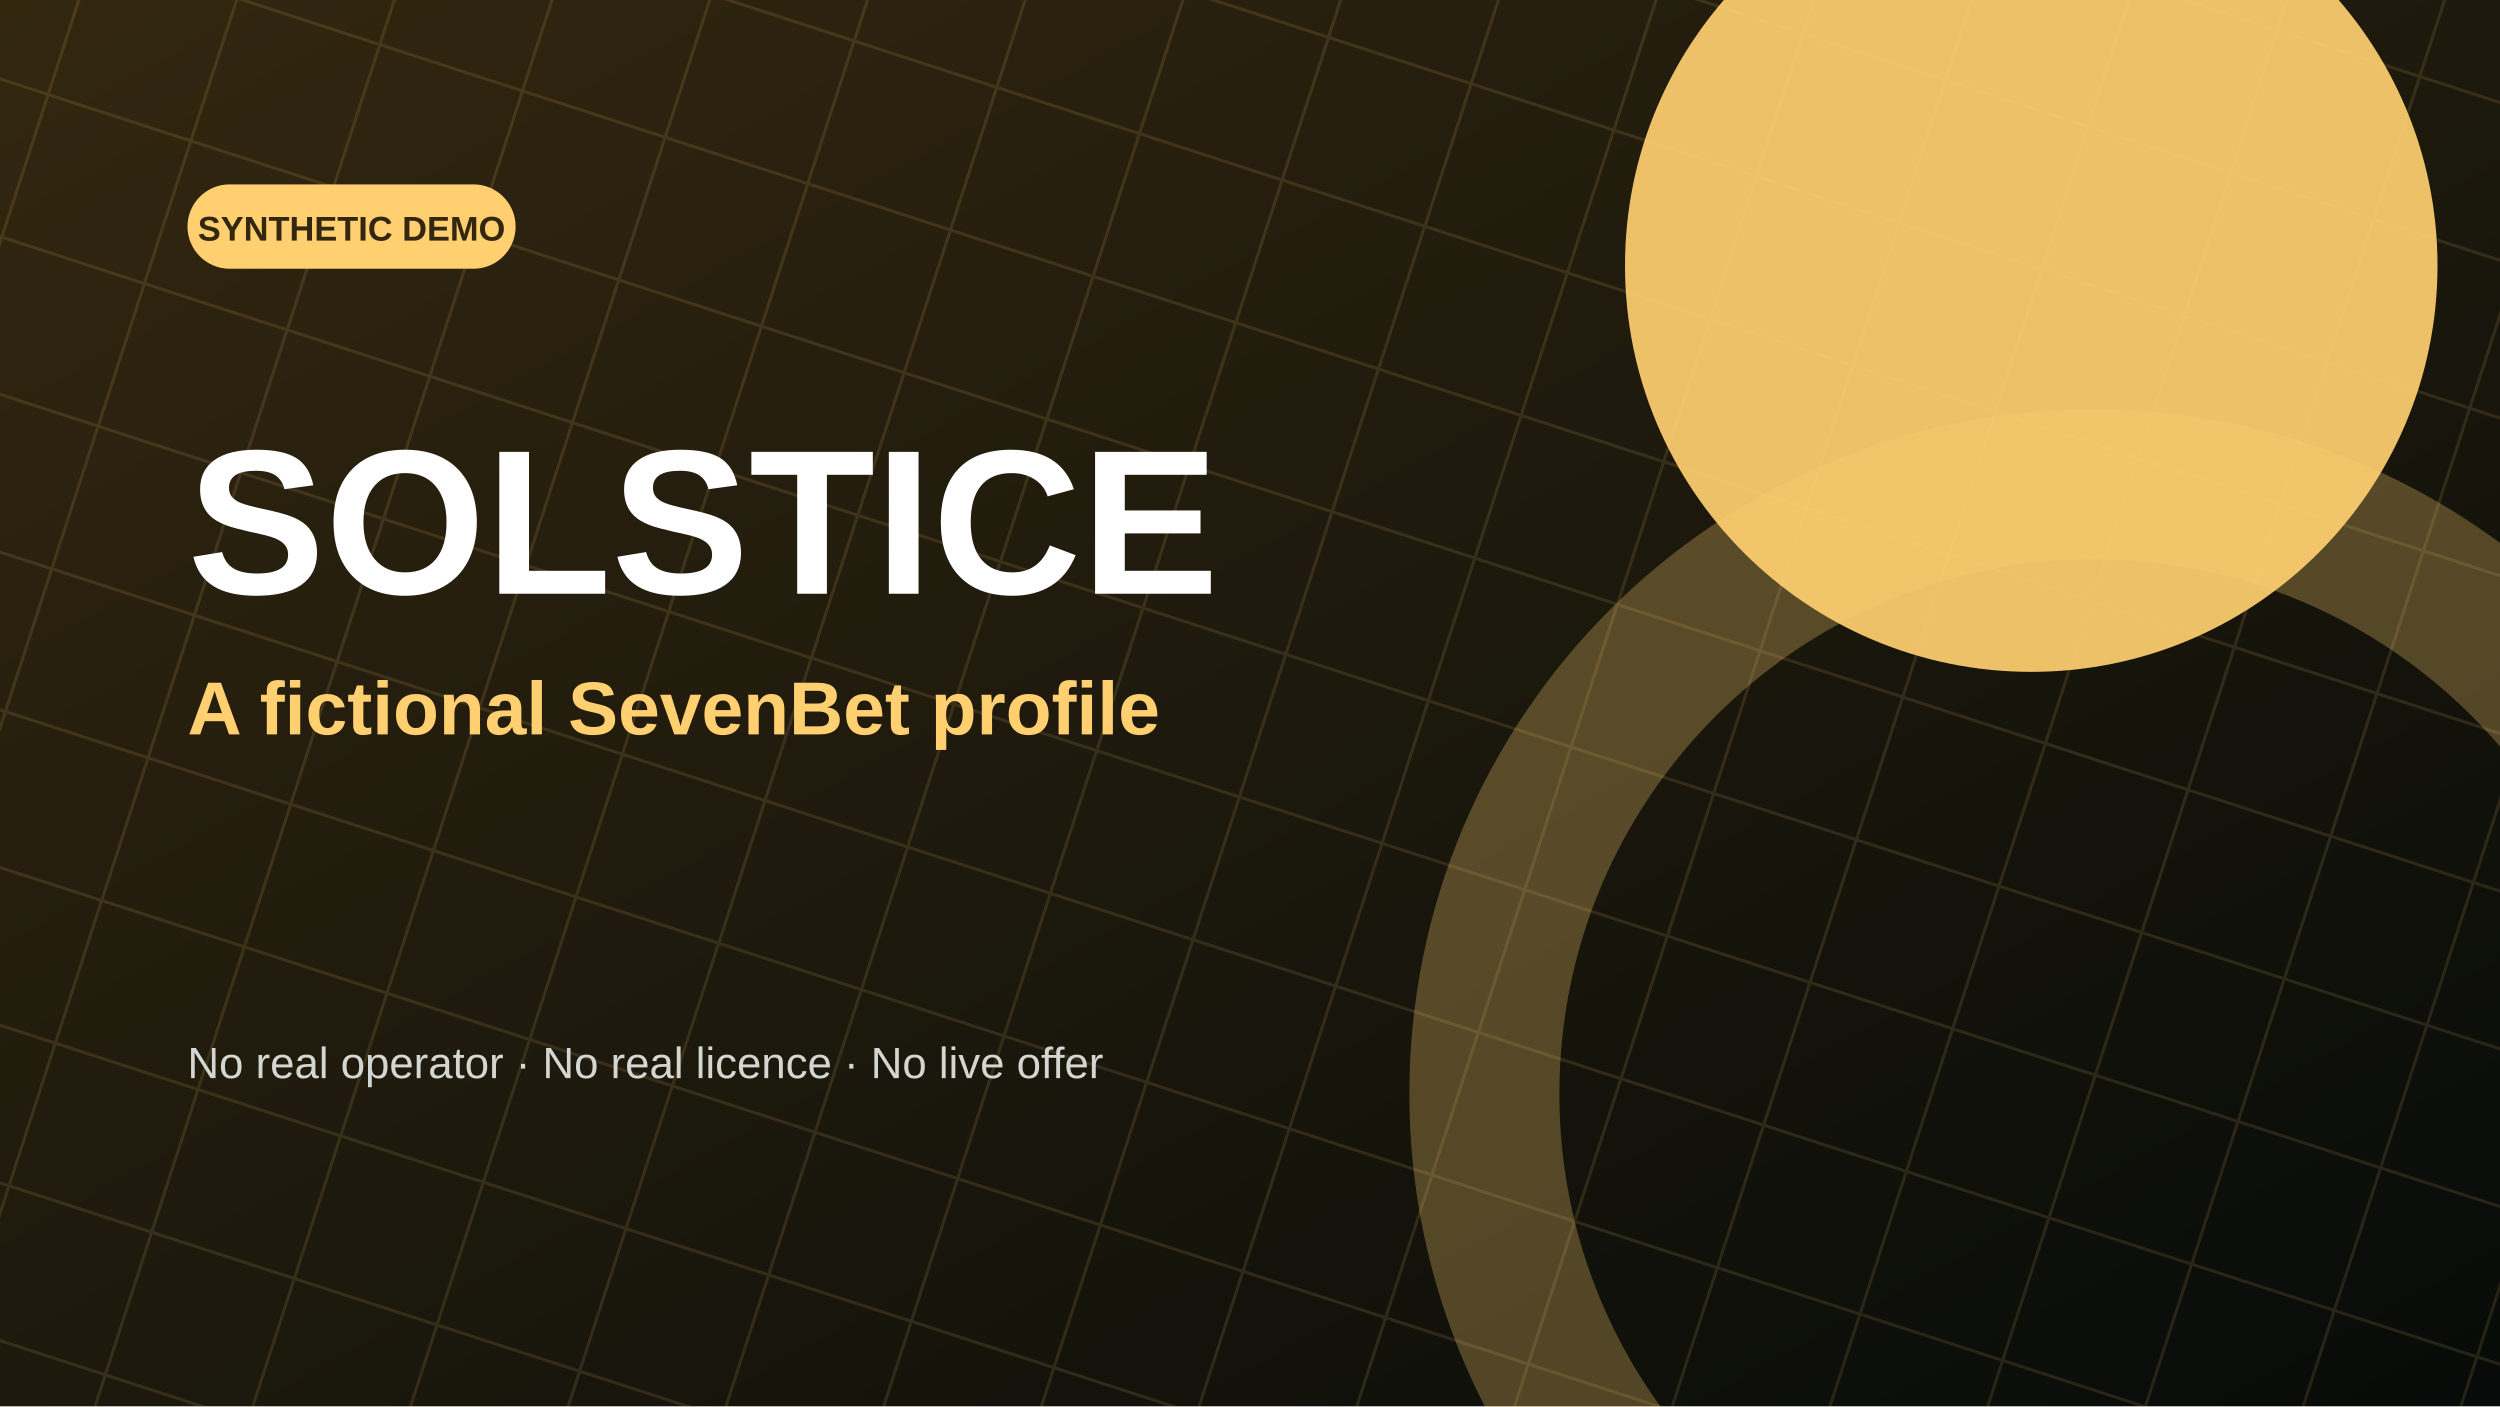
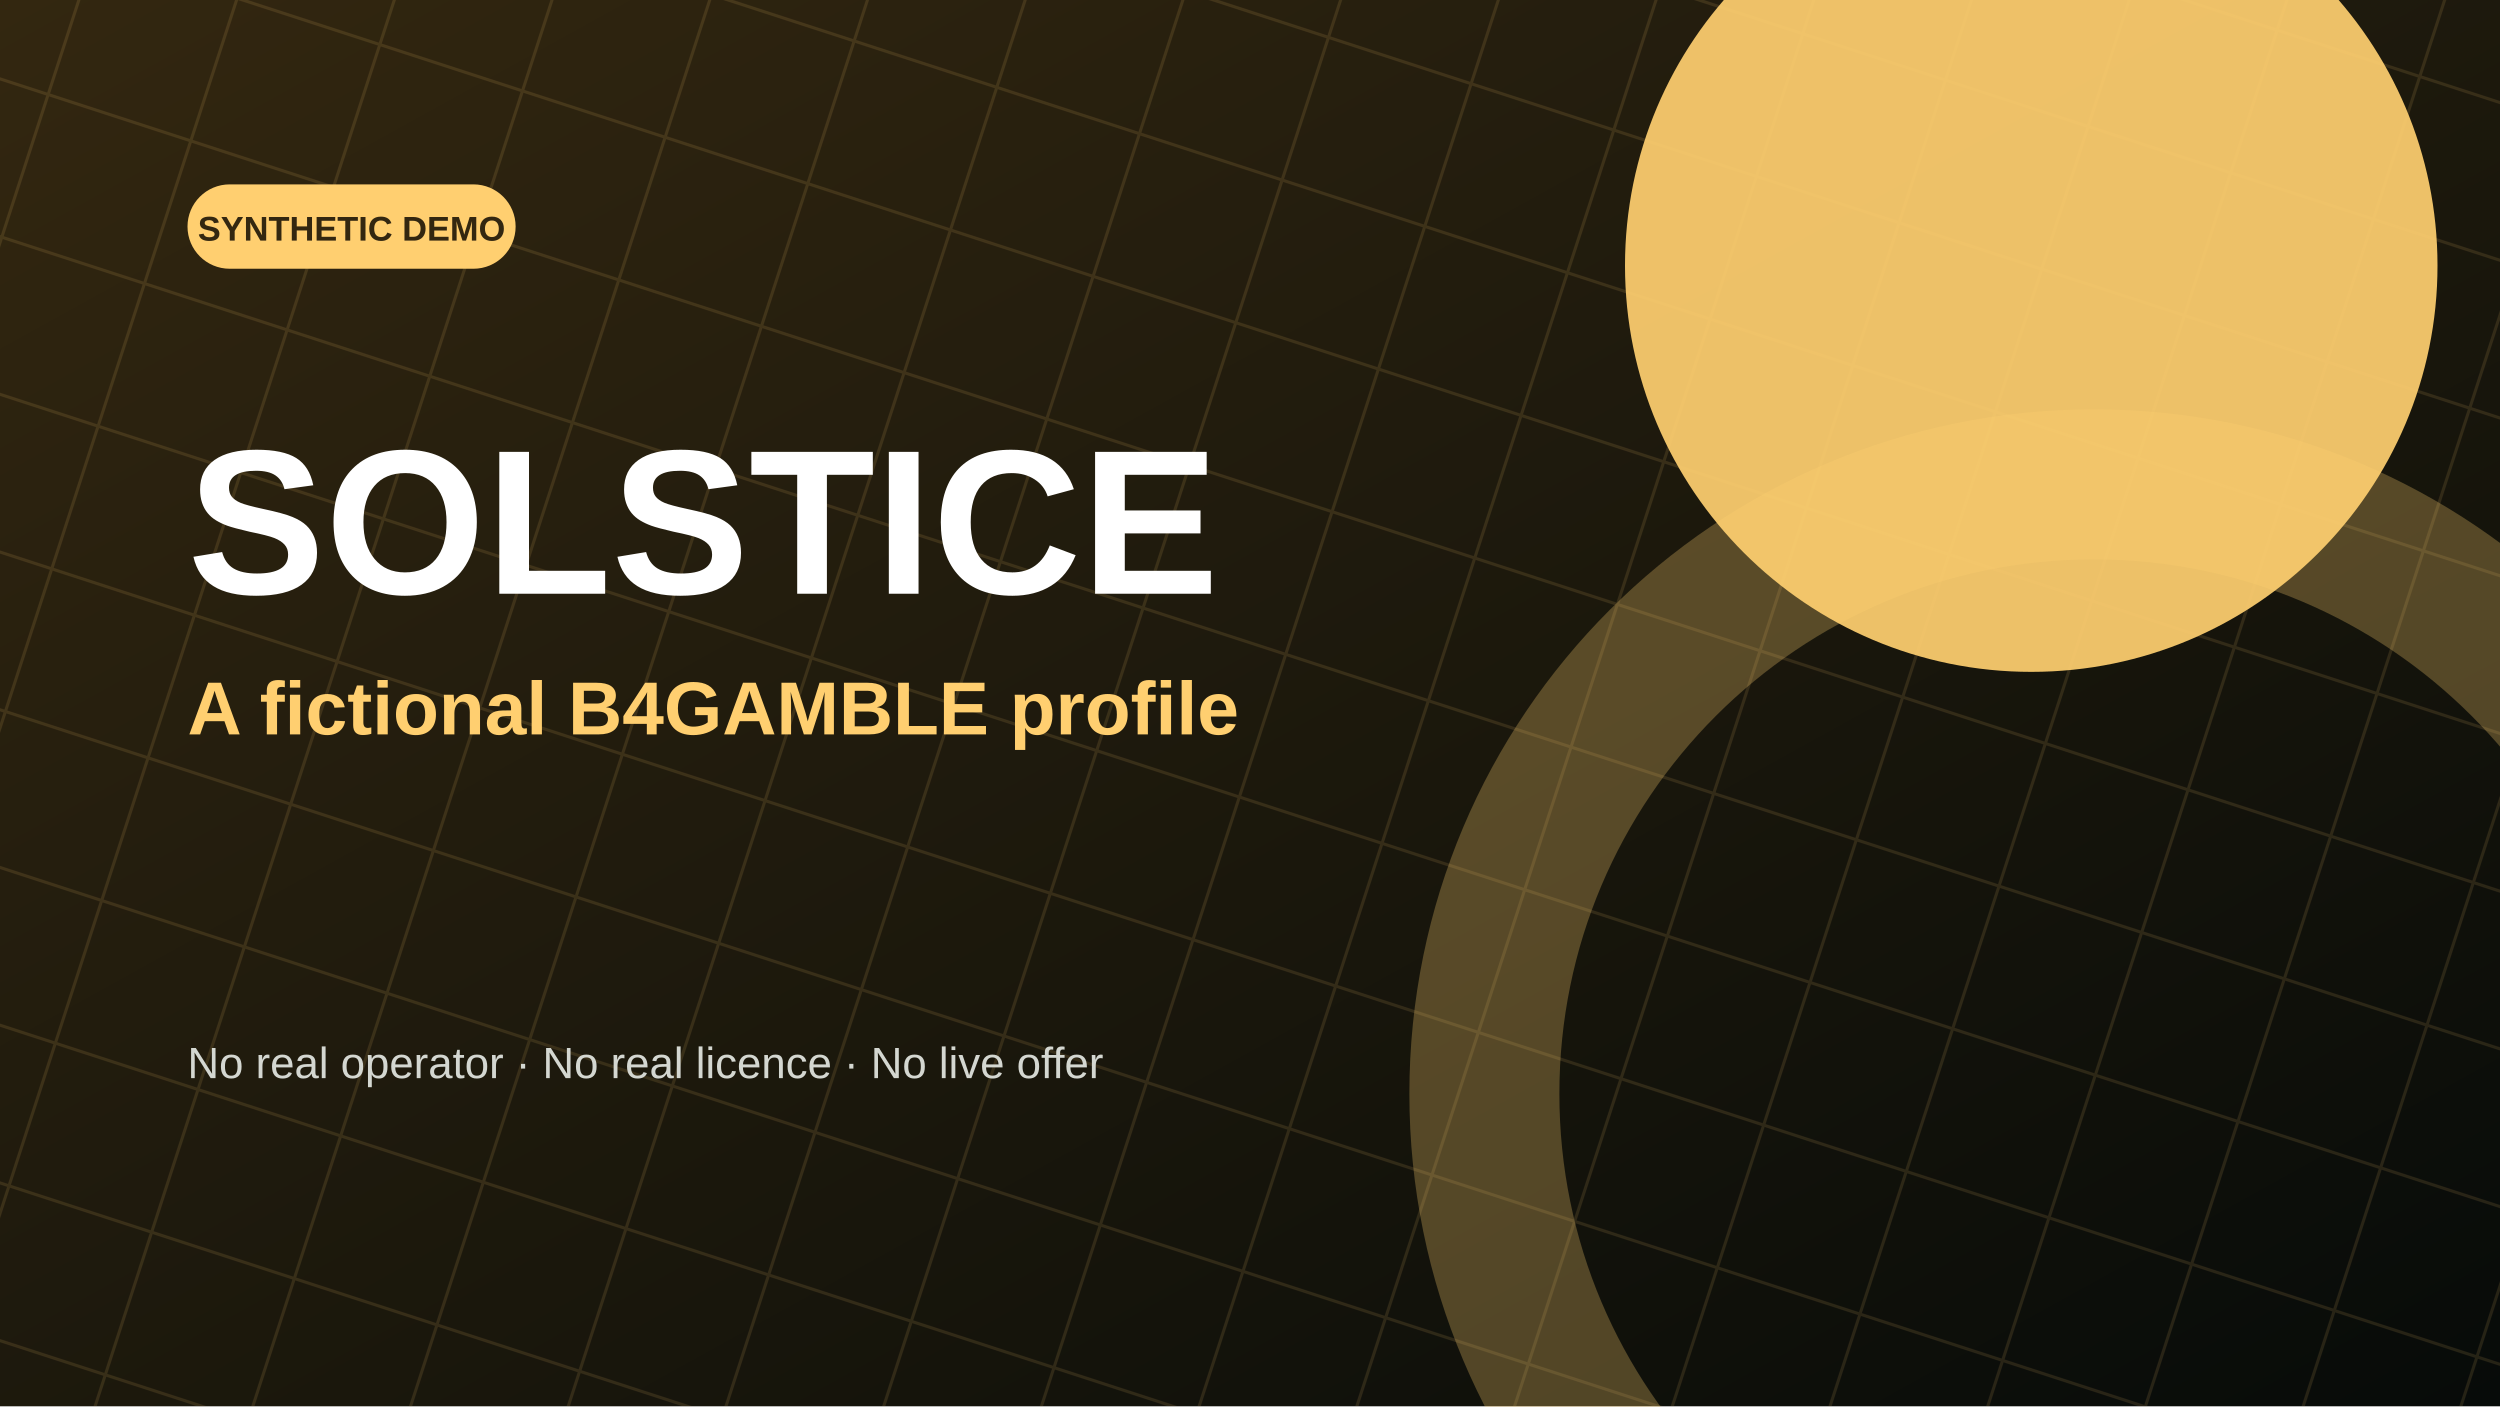
<svg xmlns="http://www.w3.org/2000/svg" width="1600" height="900" viewBox="0 0 1600 900" role="img" aria-labelledby="title">
  <defs>
    <linearGradient id="g" x1="0" y1="0" x2="1" y2="1">
      <stop stop-color="#332710" />
      <stop offset="1" stop-color="#070b09" />
    </linearGradient>
    <pattern id="p" width="96" height="96" patternUnits="userSpaceOnUse" patternTransform="rotate(18)">
      <path d="M0 48h96M48 0v96" stroke="#ffcf70" stroke-opacity=".12" stroke-width="2" />
    </pattern>
  </defs>
  <rect width="1600" height="900" fill="url(#g)" />
  <rect width="1600" height="900" fill="url(#p)" />
  <circle cx="1300" cy="170" r="260" fill="#ffcf70" fill-opacity=".92" />
  <circle cx="1340" cy="700" r="390" fill="none" stroke="#ffcf70" stroke-opacity=".28" stroke-width="96" />
  <rect x="120" y="118" width="210" height="54" rx="27" fill="#ffcf70" />
  <text x="225" y="154" text-anchor="middle" font-family="Arial,sans-serif" font-size="22" font-weight="900" fill="#332710">SYNTHETIC DEMO</text>
  <text x="120" y="380" font-family="Arial,sans-serif" font-size="132" font-weight="900" fill="#fff">SOLSTICE</text>
-   <text x="120" y="470" font-family="Arial,sans-serif" font-size="48" font-weight="700" fill="#ffcf70">A fictional SevenBet profile</text>
+   <text x="120" y="470" font-family="Arial,sans-serif" font-size="48" font-weight="700" fill="#ffcf70">A fictional B4GAMBLE profile</text>
  <text x="120" y="690" font-family="Arial,sans-serif" font-size="28" fill="#d4d7d1">No real operator · No real licence · No live offer</text>
</svg>
